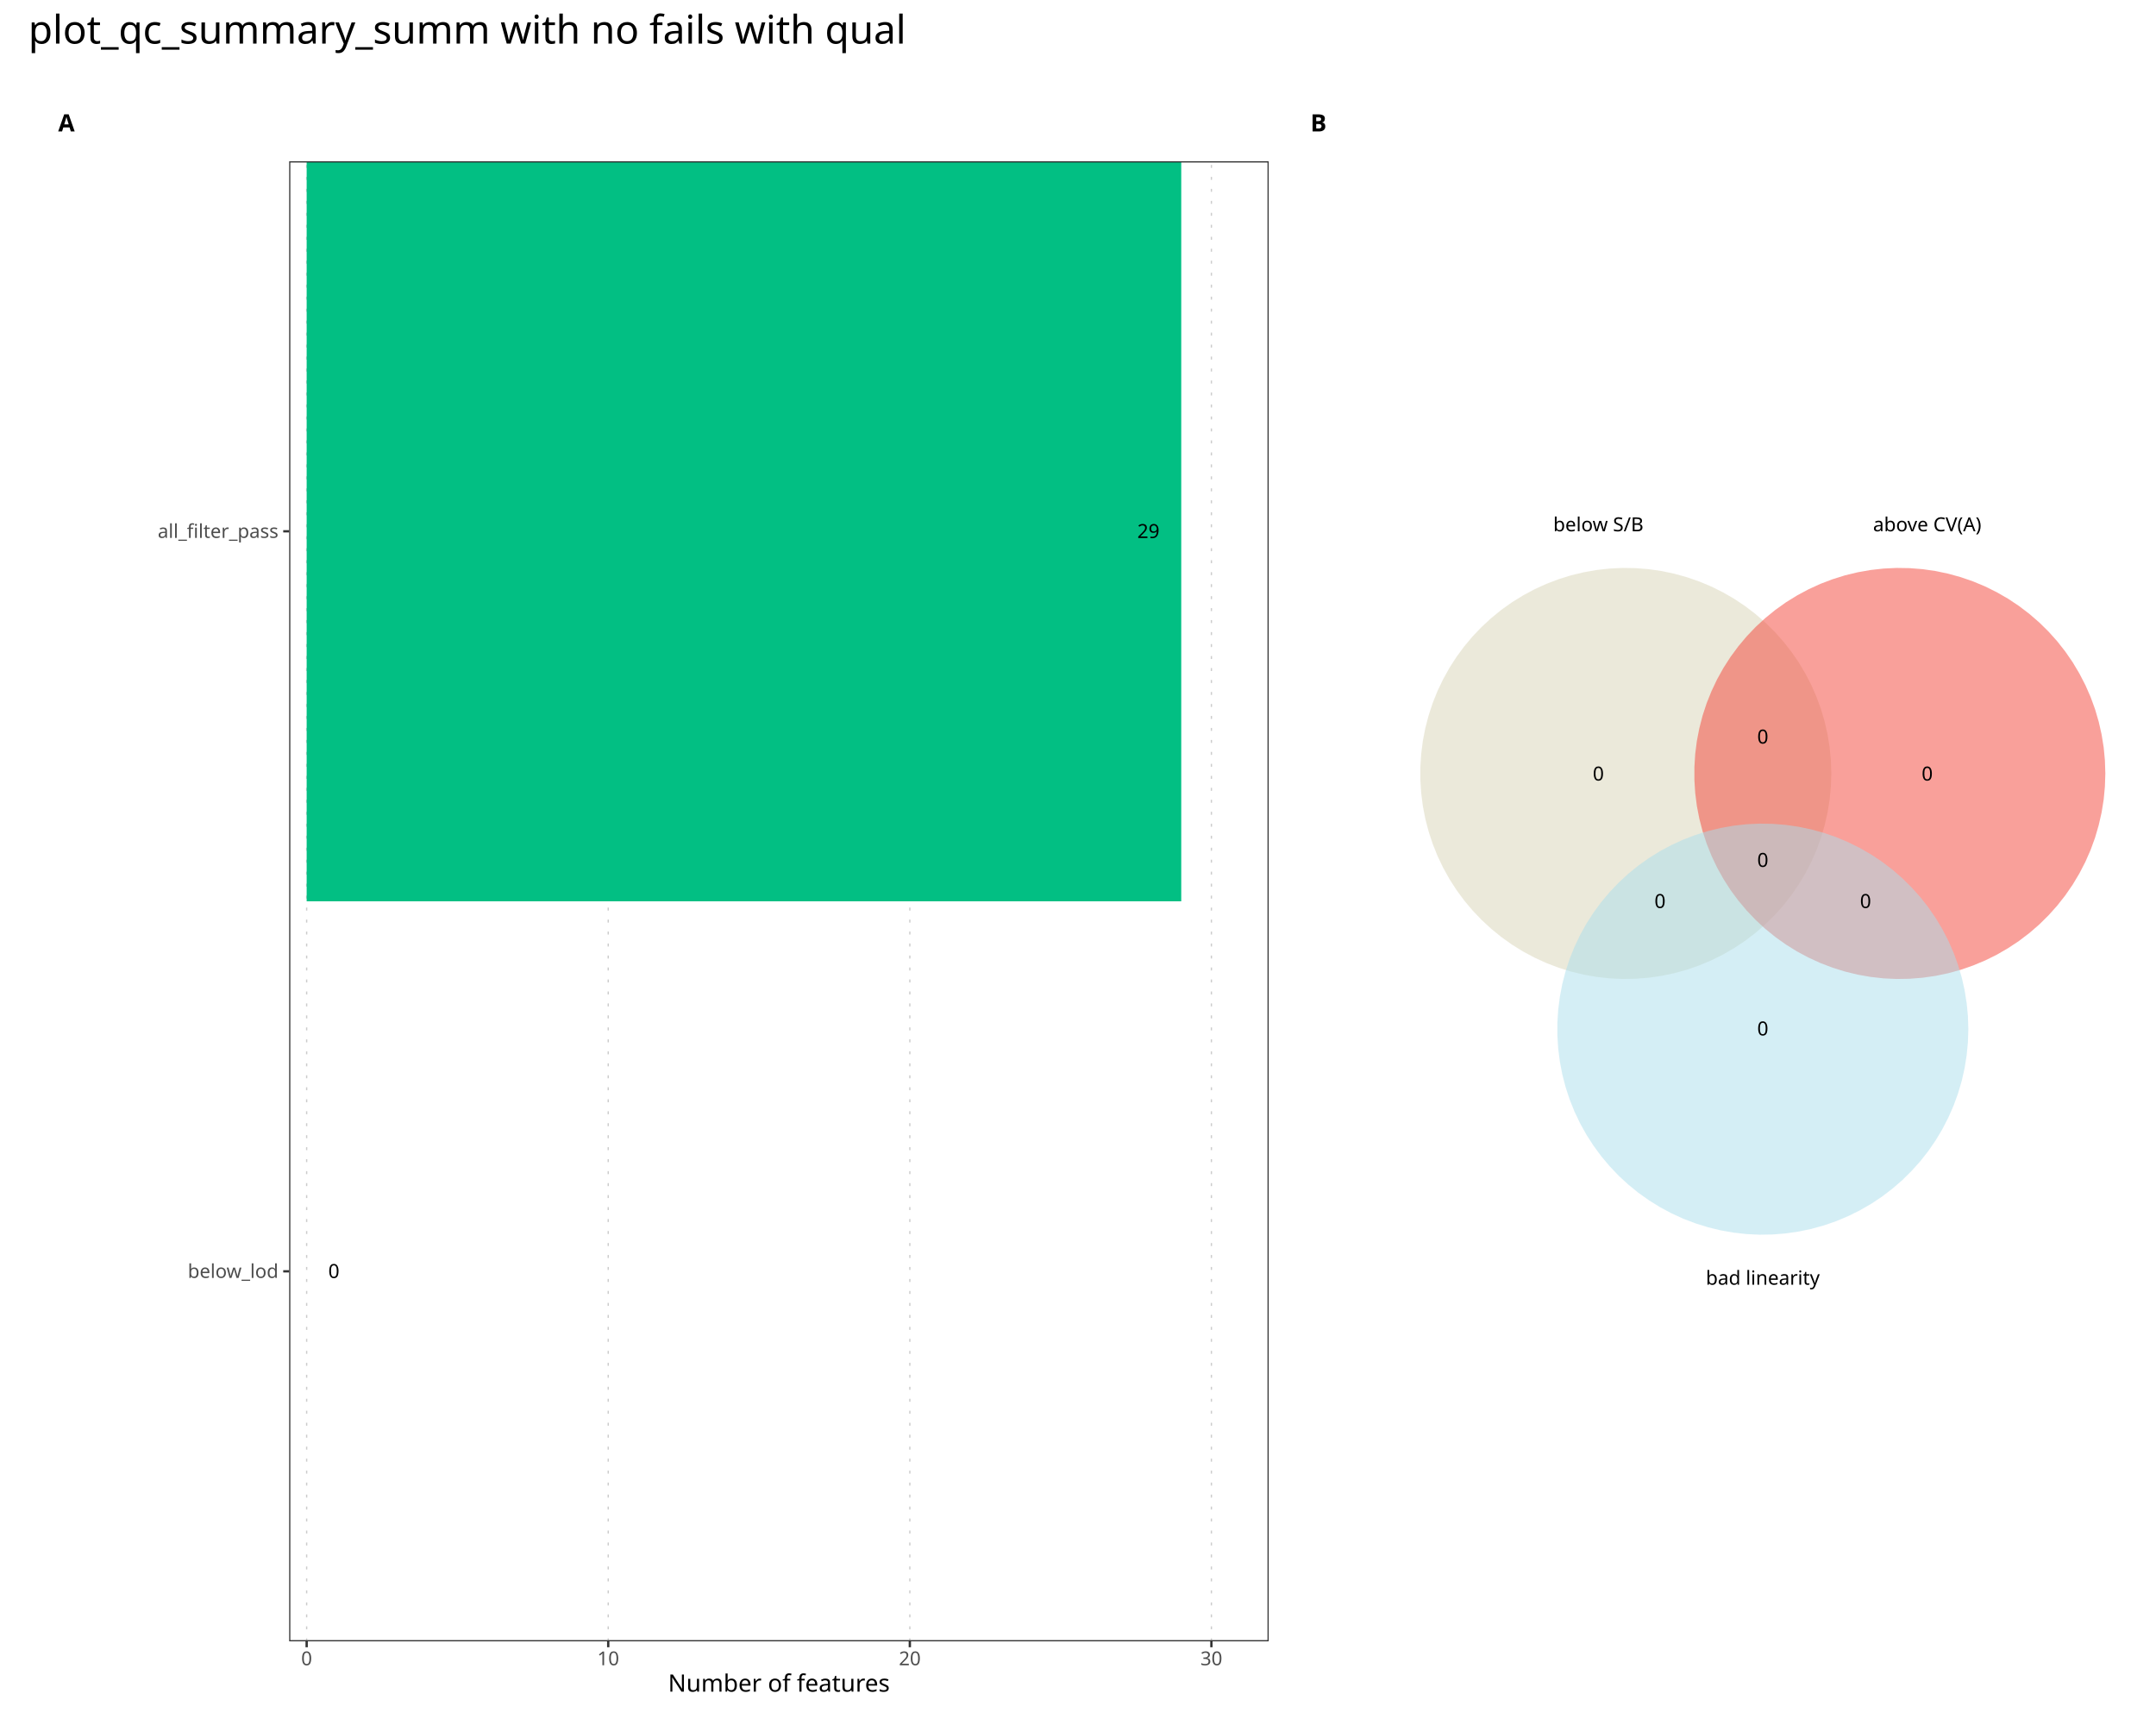
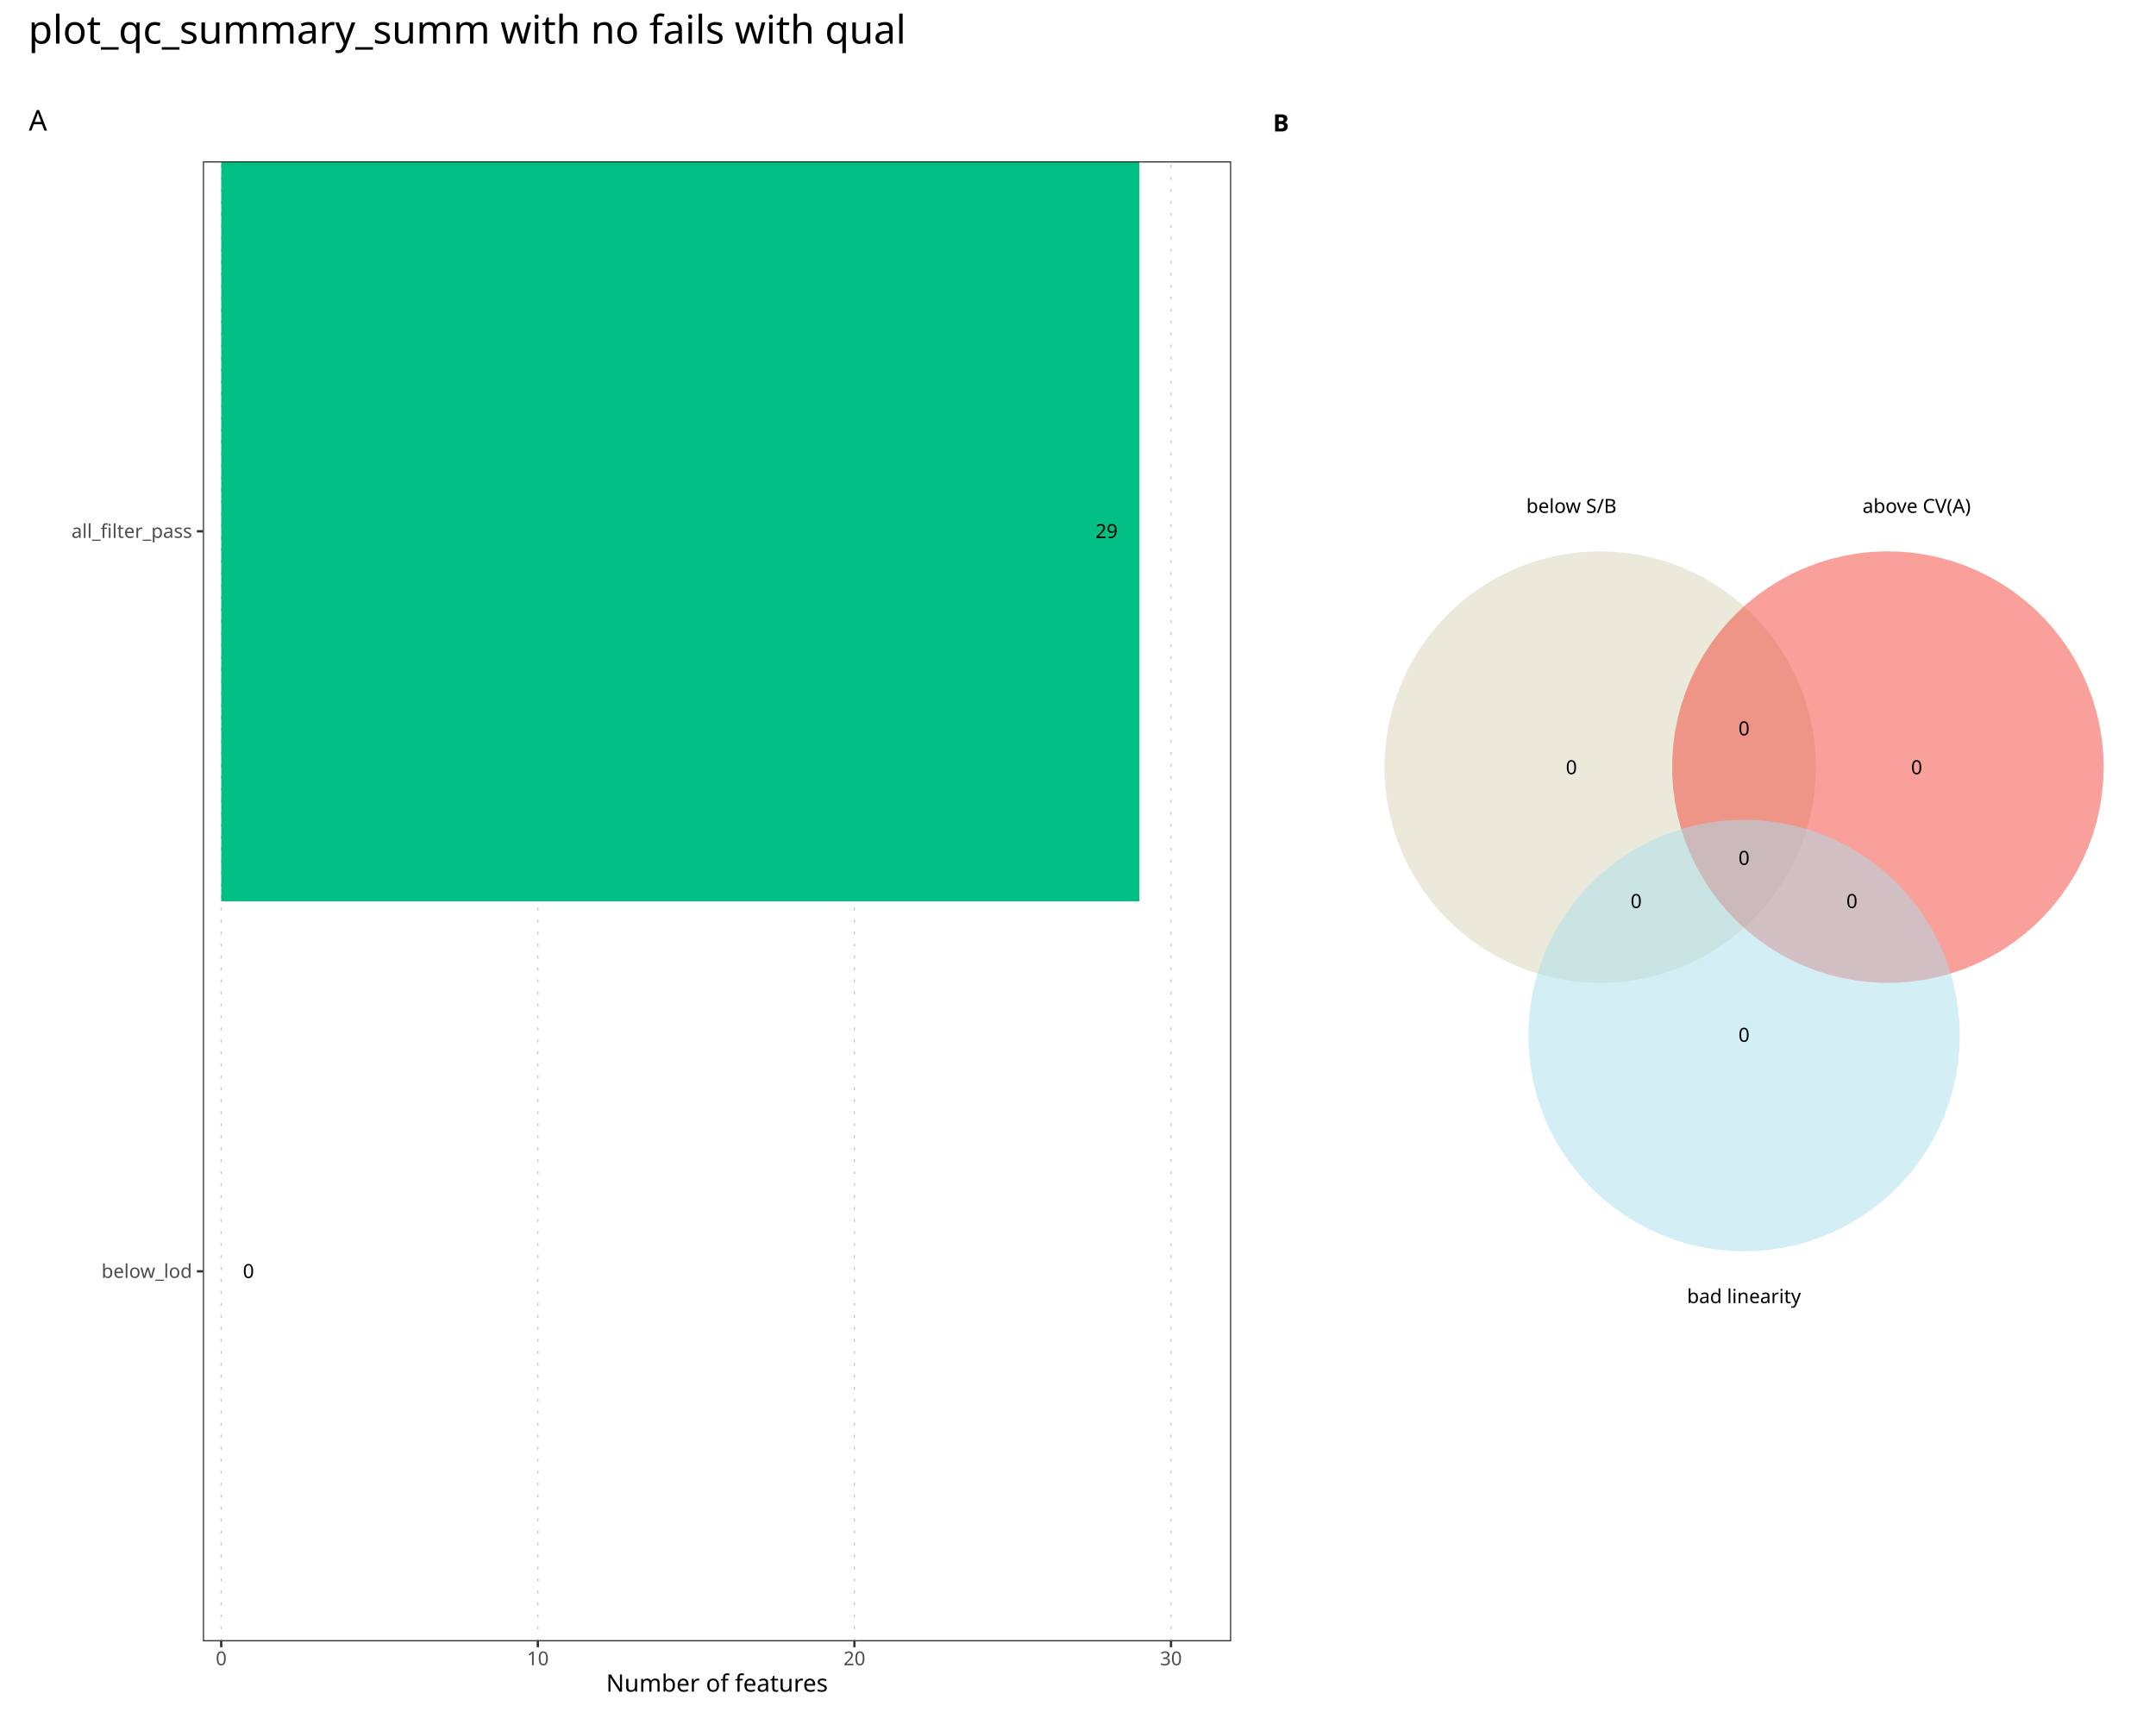
<svg xmlns="http://www.w3.org/2000/svg" class="svglite" data-engine-version="2.0" width="720.00pt" height="576.00pt" viewBox="0 0 720.00 576.00">
  <defs>
    <style type="text/css">
    .svglite line, .svglite polyline, .svglite polygon, .svglite path, .svglite rect, .svglite circle {
      fill: none;
      stroke: #000000;
      stroke-linecap: round;
      stroke-linejoin: round;
      stroke-miterlimit: 10.00;
    }
  </style>
  </defs>
  <rect width="100%" height="100%" style="stroke: none; fill: #FFFFFF;" />
  <defs>
    <clipPath id="cpMC4wMHw3MjAuMDB8MC4wMHw1NzYuMDA=">
      <rect x="0.00" y="0.00" width="720.00" height="576.00" />
    </clipPath>
  </defs>
  <g clip-path="url(#cpMC4wMHw3MjAuMDB8MC4wMHw1NzYuMDA=)">
    <rect x="-0" y="0.00" width="720.00" height="576.00" style="stroke-width: 1.07; stroke: #FFFFFF; fill: #FFFFFF;" />
  </g>
  <defs>
-     <clipPath id="cpOTYuNTd8NzE0LjUyfDUzLjg2fDU0OC4wNg==">
-       <rect x="96.57" y="53.86" width="617.95" height="494.20" />
+     <clipPath id="cpNjcuNzV8NzE0LjUyfDUzLjg2fDU0OC4wNg==">
+       <rect x="67.75" y="53.86" width="646.77" height="494.20" />
    </clipPath>
  </defs>
-   <g clip-path="url(#cpOTYuNTd8NzE0LjUyfDUzLjg2fDU0OC4wNg==)">
+   <g clip-path="url(#cpNjcuNzV8NzE0LjUyfDUzLjg2fDU0OC4wNg==)">
</g>
  <g clip-path="url(#cpMC4wMHw3MjAuMDB8MC4wMHw1NzYuMDA=)">
</g>
  <defs>
-     <clipPath id="cpNS40OHw0MjcuNjd8MjIuNzh8NTcwLjUy">
-       <rect x="5.48" y="22.78" width="422.19" height="547.74" />
+     <clipPath id="cpNS40OHw0MTUuMTR8MjIuNzh8NTcwLjUy">
+       <rect x="5.48" y="22.78" width="409.66" height="547.74" />
    </clipPath>
  </defs>
-   <g clip-path="url(#cpNS40OHw0MjcuNjd8MjIuNzh8NTcwLjUy)">
-     <rect x="5.48" y="22.78" width="422.19" height="547.74" style="stroke-width: 0.78; stroke: #FFFFFF; fill: #FFFFFF;" />
+   <g clip-path="url(#cpNS40OHw0MTUuMTR8MjIuNzh8NTcwLjUy)">
+     <rect x="5.48" y="22.78" width="409.66" height="547.74" style="stroke-width: 0.78; stroke: #FFFFFF; fill: #FFFFFF;" />
  </g>
  <g clip-path="url(#cpMC4wMHw3MjAuMDB8MC4wMHw1NzYuMDA=)">
</g>
  <defs>
-     <clipPath id="cpNDI3LjY3fDcxNC41MnwyMi43OHw1NzAuNTI=">
-       <rect x="427.67" y="22.78" width="286.85" height="547.74" />
+     <clipPath id="cpNDE1LjE0fDcxNC41MnwyMi43OHw1NzAuNTI=">
+       <rect x="415.14" y="22.78" width="299.38" height="547.74" />
    </clipPath>
  </defs>
-   <g clip-path="url(#cpNDI3LjY3fDcxNC41MnwyMi43OHw1NzAuNTI=)">
-     <rect x="427.67" y="22.78" width="286.85" height="547.74" style="stroke-width: 0.00; stroke: none;" />
+   <g clip-path="url(#cpNDE1LjE0fDcxNC41MnwyMi43OHw1NzAuNTI=)">
+     <rect x="415.14" y="22.78" width="299.38" height="547.74" style="stroke-width: 0.00; stroke: none;" />
  </g>
  <g clip-path="url(#cpMC4wMHw3MjAuMDB8MC4wMHw1NzYuMDA=)">
</g>
  <defs>
-     <clipPath id="cpOTYuNTd8NDIzLjY4fDUzLjg2fDU0OC4wNg==">
-       <rect x="96.57" y="53.86" width="327.11" height="494.20" />
+     <clipPath id="cpNjcuNzV8NDExLjE1fDUzLjg2fDU0OC4wNg==">
+       <rect x="67.75" y="53.86" width="343.40" height="494.20" />
    </clipPath>
  </defs>
-   <g clip-path="url(#cpOTYuNTd8NDIzLjY4fDUzLjg2fDU0OC4wNg==)">
-     <rect x="96.57" y="53.86" width="327.11" height="494.20" style="stroke-width: 0.78; stroke: none; fill: #FFFFFF;" />
-     <polyline points="102.41,548.06 102.41,53.86 " style="stroke-width: 0.43; stroke: #CCCCCC; stroke-dasharray: 1.00,3.00; stroke-linecap: butt;" />
-     <polyline points="203.12,548.06 203.12,53.86 " style="stroke-width: 0.43; stroke: #CCCCCC; stroke-dasharray: 1.00,3.00; stroke-linecap: butt;" />
-     <polyline points="303.84,548.06 303.84,53.86 " style="stroke-width: 0.43; stroke: #CCCCCC; stroke-dasharray: 1.00,3.00; stroke-linecap: butt;" />
-     <polyline points="404.55,548.06 404.55,53.86 " style="stroke-width: 0.43; stroke: #CCCCCC; stroke-dasharray: 1.00,3.00; stroke-linecap: butt;" />
-     <rect x="102.41" y="300.96" width="0.00" height="247.10" style="stroke-width: 0.78; stroke: none; stroke-linecap: butt; stroke-linejoin: miter; fill: #ADA3A3;" />
-     <rect x="102.41" y="53.86" width="292.07" height="247.10" style="stroke-width: 0.78; stroke: none; stroke-linecap: butt; stroke-linejoin: miter; fill: #02BF83;" />
-     <text x="109.64" y="426.75" style="font-size: 6.50px; font-family: sans;" textLength="3.62px" lengthAdjust="spacingAndGlyphs">0</text>
-     <text x="387.24" y="179.65" text-anchor="end" style="font-size: 6.50px; font-family: sans;" textLength="7.23px" lengthAdjust="spacingAndGlyphs">29</text>
-     <rect x="96.57" y="53.86" width="327.11" height="494.20" style="stroke-width: 0.78; stroke: #333333;" />
+   <g clip-path="url(#cpNjcuNzV8NDExLjE1fDUzLjg2fDU0OC4wNg==)">
+     <rect x="67.75" y="53.86" width="343.40" height="494.20" style="stroke-width: 0.78; stroke: none; fill: #FFFFFF;" />
+     <polyline points="73.88,548.06 73.88,53.86 " style="stroke-width: 0.43; stroke: #CCCCCC; stroke-dasharray: 1.00,3.00; stroke-linecap: butt;" />
+     <polyline points="179.61,548.06 179.61,53.86 " style="stroke-width: 0.43; stroke: #CCCCCC; stroke-dasharray: 1.00,3.00; stroke-linecap: butt;" />
+     <polyline points="285.34,548.06 285.34,53.86 " style="stroke-width: 0.43; stroke: #CCCCCC; stroke-dasharray: 1.00,3.00; stroke-linecap: butt;" />
+     <polyline points="391.06,548.06 391.06,53.86 " style="stroke-width: 0.43; stroke: #CCCCCC; stroke-dasharray: 1.00,3.00; stroke-linecap: butt;" />
+     <rect x="73.88" y="300.96" width="0.00" height="247.10" style="stroke-width: 0.78; stroke: none; stroke-linecap: butt; stroke-linejoin: miter; fill: #ADA3A3;" />
+     <rect x="73.88" y="53.86" width="306.61" height="247.10" style="stroke-width: 0.78; stroke: none; stroke-linecap: butt; stroke-linejoin: miter; fill: #02BF83;" />
+     <text x="81.12" y="426.75" style="font-size: 6.50px; font-family: sans;" textLength="3.62px" lengthAdjust="spacingAndGlyphs">0</text>
+     <text x="373.26" y="179.65" text-anchor="end" style="font-size: 6.50px; font-family: sans;" textLength="7.23px" lengthAdjust="spacingAndGlyphs">29</text>
+     <rect x="67.75" y="53.86" width="343.40" height="494.20" style="stroke-width: 0.78; stroke: #333333;" />
  </g>
  <g clip-path="url(#cpMC4wMHw3MjAuMDB8MC4wMHw1NzYuMDA=)">
-     <text x="92.98" y="426.71" text-anchor="end" style="font-size: 6.40px; fill: #4D4D4D; font-family: sans;" textLength="28.82px" lengthAdjust="spacingAndGlyphs">below_lod</text>
-     <text x="92.98" y="179.61" text-anchor="end" style="font-size: 6.40px; fill: #4D4D4D; font-family: sans;" textLength="39.13px" lengthAdjust="spacingAndGlyphs">all_filter_pass</text>
-     <polyline points="94.58,424.51 96.57,424.51 " style="stroke-width: 0.78; stroke: #333333; stroke-linecap: butt;" />
-     <polyline points="94.58,177.41 96.57,177.41 " style="stroke-width: 0.78; stroke: #333333; stroke-linecap: butt;" />
-     <polyline points="102.41,550.05 102.41,548.06 " style="stroke-width: 0.78; stroke: #333333; stroke-linecap: butt;" />
-     <polyline points="203.12,550.05 203.12,548.06 " style="stroke-width: 0.78; stroke: #333333; stroke-linecap: butt;" />
-     <polyline points="303.84,550.05 303.84,548.06 " style="stroke-width: 0.78; stroke: #333333; stroke-linecap: butt;" />
-     <polyline points="404.55,550.05 404.55,548.06 " style="stroke-width: 0.78; stroke: #333333; stroke-linecap: butt;" />
-     <text x="102.41" y="556.05" text-anchor="middle" style="font-size: 6.40px; fill: #4D4D4D; font-family: sans;" textLength="3.56px" lengthAdjust="spacingAndGlyphs">0</text>
-     <text x="203.12" y="556.05" text-anchor="middle" style="font-size: 6.40px; fill: #4D4D4D; font-family: sans;" textLength="7.12px" lengthAdjust="spacingAndGlyphs">10</text>
-     <text x="303.84" y="556.05" text-anchor="middle" style="font-size: 6.40px; fill: #4D4D4D; font-family: sans;" textLength="7.12px" lengthAdjust="spacingAndGlyphs">20</text>
-     <text x="404.55" y="556.05" text-anchor="middle" style="font-size: 6.40px; fill: #4D4D4D; font-family: sans;" textLength="7.12px" lengthAdjust="spacingAndGlyphs">30</text>
-     <text x="260.13" y="564.87" text-anchor="middle" style="font-size: 8.00px; font-family: sans;" textLength="68.49px" lengthAdjust="spacingAndGlyphs">Number of features</text>
-     <text x="19.43" y="43.90" style="font-size: 8.00px; font-weight: bold; font-family: sans;" textLength="5.34px" lengthAdjust="spacingAndGlyphs">A</text>
+     <text x="64.16" y="426.71" text-anchor="end" style="font-size: 6.40px; fill: #4D4D4D; font-family: sans;" textLength="28.82px" lengthAdjust="spacingAndGlyphs">below_lod</text>
+     <text x="64.16" y="179.61" text-anchor="end" style="font-size: 6.40px; fill: #4D4D4D; font-family: sans;" textLength="39.13px" lengthAdjust="spacingAndGlyphs">all_filter_pass</text>
+     <polyline points="65.76,424.51 67.75,424.51 " style="stroke-width: 0.78; stroke: #333333; stroke-linecap: butt;" />
+     <polyline points="65.76,177.41 67.75,177.41 " style="stroke-width: 0.78; stroke: #333333; stroke-linecap: butt;" />
+     <polyline points="73.88,550.05 73.88,548.06 " style="stroke-width: 0.78; stroke: #333333; stroke-linecap: butt;" />
+     <polyline points="179.61,550.05 179.61,548.06 " style="stroke-width: 0.78; stroke: #333333; stroke-linecap: butt;" />
+     <polyline points="285.34,550.05 285.34,548.06 " style="stroke-width: 0.78; stroke: #333333; stroke-linecap: butt;" />
+     <polyline points="391.06,550.05 391.06,548.06 " style="stroke-width: 0.78; stroke: #333333; stroke-linecap: butt;" />
+     <text x="73.88" y="556.05" text-anchor="middle" style="font-size: 6.40px; fill: #4D4D4D; font-family: sans;" textLength="3.56px" lengthAdjust="spacingAndGlyphs">0</text>
+     <text x="179.61" y="556.05" text-anchor="middle" style="font-size: 6.40px; fill: #4D4D4D; font-family: sans;" textLength="7.12px" lengthAdjust="spacingAndGlyphs">10</text>
+     <text x="285.34" y="556.05" text-anchor="middle" style="font-size: 6.40px; fill: #4D4D4D; font-family: sans;" textLength="7.12px" lengthAdjust="spacingAndGlyphs">20</text>
+     <text x="391.06" y="556.05" text-anchor="middle" style="font-size: 6.40px; fill: #4D4D4D; font-family: sans;" textLength="7.12px" lengthAdjust="spacingAndGlyphs">30</text>
+     <text x="239.45" y="564.87" text-anchor="middle" style="font-size: 8.00px; font-family: sans;" textLength="68.49px" lengthAdjust="spacingAndGlyphs">Number of features</text>
+     <text x="12.67" y="43.62" text-anchor="middle" style="font-size: 9.60px; font-family: sans;" textLength="6.41px" lengthAdjust="spacingAndGlyphs">A</text>
  </g>
  <defs>
-     <clipPath id="cpNDYyLjg5fDcxNC41MnwxNjUuMDZ8NDM2Ljg2">
-       <rect x="462.89" y="165.06" width="251.63" height="271.80" />
+     <clipPath id="cpNDUwLjM2fDcxNC41MnwxNTguMjl8NDQzLjYy">
+       <rect x="450.36" y="158.29" width="264.16" height="285.33" />
    </clipPath>
  </defs>
-   <g clip-path="url(#cpNDYyLjg5fDcxNC41MnwxNjUuMDZ8NDM2Ljg2)">
-     <polygon points="611.57,258.27 611.43,253.91 611.02,249.58 610.33,245.28 609.37,241.03 608.14,236.85 606.65,232.76 604.91,228.77 602.91,224.90 600.67,221.16 598.20,217.57 595.51,214.15 592.61,210.90 589.50,207.85 586.21,205.00 582.75,202.36 579.12,199.94 575.35,197.77 571.45,195.83 567.43,194.15 563.31,192.73 559.11,191.57 554.85,190.67 550.54,190.05 546.20,189.71 541.84,189.64 537.49,189.85 533.16,190.33 528.88,191.09 524.64,192.11 520.48,193.41 516.42,194.96 512.45,196.77 508.61,198.83 504.91,201.12 501.37,203.65 497.99,206.40 494.79,209.35 491.78,212.50 488.98,215.84 486.40,219.35 484.04,223.01 481.93,226.82 480.05,230.75 478.44,234.79 477.08,238.93 475.98,243.15 475.16,247.42 474.61,251.74 474.33,256.09 474.33,260.44 474.61,264.79 475.16,269.11 475.98,273.39 477.08,277.60 478.44,281.74 480.05,285.78 481.93,289.72 484.04,293.52 486.40,297.19 488.98,300.69 491.78,304.03 494.79,307.18 497.99,310.14 501.37,312.88 504.91,315.41 508.61,317.71 512.45,319.76 516.42,321.57 520.48,323.13 524.64,324.42 528.88,325.45 533.16,326.20 537.49,326.69 541.84,326.89 546.20,326.82 550.54,326.48 554.85,325.86 559.11,324.97 563.31,323.81 567.43,322.38 571.45,320.70 575.35,318.77 579.12,316.59 582.75,314.18 586.21,311.54 589.50,308.69 592.61,305.63 595.51,302.38 598.20,298.96 600.67,295.37 602.91,291.64 604.91,287.77 606.65,283.78 608.14,279.68 609.37,275.50 610.33,271.26 611.02,266.96 611.43,262.62 611.57,258.27 " style="stroke-width: 1.07; stroke: none; stroke-linecap: butt; fill: #D9D5B6; fill-opacity: 0.50;" />
-     <polygon points="703.08,258.27 702.94,253.91 702.53,249.58 701.84,245.28 700.88,241.03 699.66,236.85 698.17,232.76 696.42,228.77 694.42,224.90 692.19,221.16 689.72,217.57 687.03,214.15 684.12,210.90 681.02,207.85 677.73,205.00 674.26,202.36 670.63,199.94 666.86,197.77 662.96,195.83 658.94,194.15 654.83,192.73 650.63,191.57 646.37,190.67 642.05,190.05 637.71,189.71 633.36,189.64 629.01,189.85 624.68,190.33 620.39,191.09 616.16,192.11 612.00,193.41 607.93,194.96 603.97,196.77 600.13,198.83 596.43,201.12 592.88,203.65 589.50,206.40 586.30,209.35 583.30,212.50 580.50,215.84 577.91,219.35 575.56,223.01 573.44,226.82 571.57,230.75 569.95,234.79 568.59,238.93 567.50,243.15 566.67,247.42 566.12,251.74 565.85,256.09 565.85,260.44 566.12,264.79 566.67,269.11 567.50,273.39 568.59,277.60 569.95,281.74 571.57,285.78 573.44,289.72 575.56,293.52 577.91,297.19 580.50,300.69 583.30,304.03 586.30,307.18 589.50,310.14 592.88,312.88 596.43,315.41 600.13,317.71 603.97,319.76 607.93,321.57 612.00,323.13 616.16,324.42 620.39,325.45 624.68,326.20 629.01,326.69 633.36,326.89 637.71,326.82 642.05,326.48 646.37,325.86 650.63,324.97 654.83,323.81 658.94,322.38 662.96,320.70 666.86,318.77 670.63,316.59 674.26,314.18 677.73,311.54 681.02,308.69 684.12,305.63 687.03,302.38 689.72,298.96 692.19,295.37 694.42,291.64 696.42,287.77 698.17,283.78 699.66,279.68 700.88,275.50 701.84,271.26 702.53,266.96 702.94,262.62 703.08,258.27 " style="stroke-width: 1.07; stroke: none; stroke-linecap: butt; fill: #F44336; fill-opacity: 0.50;" />
-     <polygon points="657.33,343.65 657.19,339.30 656.77,334.96 656.09,330.66 655.13,326.41 653.90,322.23 652.41,318.14 650.66,314.15 648.67,310.28 646.43,306.54 643.96,302.96 641.27,299.53 638.36,296.29 635.26,293.23 631.97,290.38 628.50,287.74 624.88,285.33 621.10,283.15 617.20,281.22 613.19,279.53 609.07,278.11 604.87,276.95 600.61,276.06 596.30,275.44 591.96,275.09 587.60,275.02 583.25,275.23 578.92,275.71 574.63,276.47 570.40,277.50 566.24,278.79 562.17,280.34 558.21,282.15 554.37,284.21 550.67,286.51 547.12,289.03 543.74,291.78 540.54,294.73 537.54,297.89 534.74,301.22 532.16,304.73 529.80,308.39 527.68,312.20 525.81,316.13 524.19,320.18 522.83,324.31 521.74,328.53 520.92,332.81 520.37,337.13 520.09,341.47 520.09,345.83 520.37,350.17 520.92,354.50 521.74,358.77 522.83,362.99 524.19,367.13 525.81,371.17 527.68,375.10 529.80,378.91 532.16,382.57 534.74,386.08 537.54,389.41 540.54,392.57 543.74,395.52 547.12,398.27 550.67,400.79 554.37,403.09 558.21,405.15 562.17,406.96 566.24,408.51 570.40,409.80 574.63,410.83 578.92,411.59 583.25,412.07 587.60,412.28 591.96,412.21 596.30,411.86 600.61,411.24 604.87,410.35 609.07,409.19 613.19,407.77 617.20,406.08 621.10,404.15 624.88,401.97 628.50,399.56 631.97,396.92 635.26,394.07 638.36,391.01 641.27,387.77 643.96,384.35 646.43,380.76 648.67,377.02 650.66,373.15 652.41,369.16 653.90,365.07 655.13,360.89 656.09,356.64 656.77,352.34 657.19,348.00 657.33,343.65 " style="stroke-width: 1.07; stroke: none; stroke-linecap: butt; fill: #ABDEED; fill-opacity: 0.50;" />
-     <polygon points="611.57,258.27 611.43,253.91 611.02,249.58 610.33,245.28 609.37,241.03 608.14,236.85 606.65,232.76 604.91,228.77 602.91,224.90 600.67,221.16 598.20,217.57 595.51,214.15 592.61,210.90 589.50,207.85 586.21,205.00 582.75,202.36 579.12,199.94 575.35,197.77 571.45,195.83 567.43,194.15 563.31,192.73 559.11,191.57 554.85,190.67 550.54,190.05 546.20,189.71 541.84,189.64 537.49,189.85 533.16,190.33 528.88,191.09 524.64,192.11 520.48,193.41 516.42,194.96 512.45,196.77 508.61,198.83 504.91,201.12 501.37,203.65 497.99,206.40 494.79,209.35 491.78,212.50 488.98,215.84 486.40,219.35 484.04,223.01 481.93,226.82 480.05,230.75 478.44,234.79 477.08,238.93 475.98,243.15 475.16,247.42 474.61,251.74 474.33,256.09 474.33,260.44 474.61,264.79 475.16,269.11 475.98,273.39 477.08,277.60 478.44,281.74 480.05,285.78 481.93,289.72 484.04,293.52 486.40,297.19 488.98,300.69 491.78,304.03 494.79,307.18 497.99,310.14 501.37,312.88 504.91,315.41 508.61,317.71 512.45,319.76 516.42,321.57 520.48,323.13 524.64,324.42 528.88,325.45 533.16,326.20 537.49,326.69 541.84,326.89 546.20,326.82 550.54,326.48 554.85,325.86 559.11,324.97 563.31,323.81 567.43,322.38 571.45,320.70 575.35,318.77 579.12,316.59 582.75,314.18 586.21,311.54 589.50,308.69 592.61,305.63 595.51,302.38 598.20,298.96 600.67,295.37 602.91,291.64 604.91,287.77 606.65,283.78 608.14,279.68 609.37,275.50 610.33,271.26 611.02,266.96 611.43,262.62 611.57,258.27 " style="stroke-width: 0.00; stroke-linecap: butt; fill: none;" />
-     <polygon points="703.08,258.27 702.94,253.91 702.53,249.58 701.84,245.28 700.88,241.03 699.66,236.85 698.17,232.76 696.42,228.77 694.42,224.90 692.19,221.16 689.72,217.57 687.03,214.15 684.12,210.90 681.02,207.85 677.73,205.00 674.26,202.36 670.63,199.94 666.86,197.77 662.96,195.83 658.94,194.15 654.83,192.73 650.63,191.57 646.37,190.67 642.05,190.05 637.71,189.71 633.36,189.64 629.01,189.85 624.68,190.33 620.39,191.09 616.16,192.11 612.00,193.41 607.93,194.96 603.97,196.77 600.13,198.83 596.43,201.12 592.88,203.65 589.50,206.40 586.30,209.35 583.30,212.50 580.50,215.84 577.91,219.35 575.56,223.01 573.44,226.82 571.57,230.75 569.95,234.79 568.59,238.93 567.50,243.15 566.67,247.42 566.12,251.74 565.85,256.09 565.85,260.44 566.12,264.79 566.67,269.11 567.50,273.39 568.59,277.60 569.95,281.74 571.57,285.78 573.44,289.72 575.56,293.52 577.91,297.19 580.50,300.69 583.30,304.03 586.30,307.18 589.50,310.14 592.88,312.88 596.43,315.41 600.13,317.71 603.97,319.76 607.93,321.57 612.00,323.13 616.16,324.42 620.39,325.45 624.68,326.20 629.01,326.69 633.36,326.89 637.71,326.82 642.05,326.48 646.37,325.86 650.63,324.97 654.83,323.81 658.94,322.38 662.96,320.70 666.86,318.77 670.63,316.59 674.26,314.18 677.73,311.54 681.02,308.69 684.12,305.63 687.03,302.38 689.72,298.96 692.19,295.37 694.42,291.64 696.42,287.77 698.17,283.78 699.66,279.68 700.88,275.50 701.84,271.26 702.53,266.96 702.94,262.62 703.08,258.27 " style="stroke-width: 0.00; stroke-linecap: butt; fill: none;" />
-     <polygon points="657.33,343.65 657.19,339.30 656.77,334.96 656.09,330.66 655.13,326.41 653.90,322.23 652.41,318.14 650.66,314.15 648.67,310.28 646.43,306.54 643.96,302.96 641.27,299.53 638.36,296.29 635.26,293.23 631.97,290.38 628.50,287.74 624.88,285.33 621.10,283.15 617.20,281.22 613.19,279.53 609.07,278.11 604.87,276.95 600.61,276.06 596.30,275.44 591.96,275.09 587.60,275.02 583.25,275.23 578.92,275.71 574.63,276.47 570.40,277.50 566.24,278.79 562.17,280.34 558.21,282.15 554.37,284.21 550.67,286.51 547.12,289.03 543.74,291.78 540.54,294.73 537.54,297.89 534.74,301.22 532.16,304.73 529.80,308.39 527.68,312.20 525.81,316.13 524.19,320.18 522.83,324.31 521.74,328.53 520.92,332.81 520.37,337.13 520.09,341.47 520.09,345.83 520.37,350.17 520.92,354.50 521.74,358.77 522.83,362.99 524.19,367.13 525.81,371.17 527.68,375.10 529.80,378.91 532.16,382.57 534.74,386.08 537.54,389.41 540.54,392.57 543.74,395.52 547.12,398.27 550.67,400.79 554.37,403.09 558.21,405.15 562.17,406.96 566.24,408.51 570.40,409.80 574.63,410.83 578.92,411.59 583.25,412.07 587.60,412.28 591.96,412.21 596.30,411.86 600.61,411.24 604.87,410.35 609.07,409.19 613.19,407.77 617.20,406.08 621.10,404.15 624.88,401.97 628.50,399.56 631.97,396.92 635.26,394.07 638.36,391.01 641.27,387.77 643.96,384.35 646.43,380.76 648.67,377.02 650.66,373.15 652.41,369.16 653.90,365.07 655.13,360.89 656.09,356.64 656.77,352.34 657.19,348.00 657.33,343.65 " style="stroke-width: 0.00; stroke-linecap: butt; fill: none;" />
-     <text x="533.78" y="177.41" text-anchor="middle" style="font-size: 6.50px; font-family: sans;" textLength="29.29px" lengthAdjust="spacingAndGlyphs">below S/B</text>
-     <text x="643.60" y="177.41" text-anchor="middle" style="font-size: 6.50px; font-family: sans;" textLength="37.24px" lengthAdjust="spacingAndGlyphs">above CV(A)</text>
-     <text x="588.69" y="428.98" text-anchor="middle" style="font-size: 6.50px; font-family: sans;" textLength="35.07px" lengthAdjust="spacingAndGlyphs">bad linearity</text>
-     <text x="533.78" y="260.64" text-anchor="middle" style="font-size: 6.50px; font-family: sans;" textLength="3.62px" lengthAdjust="spacingAndGlyphs">0</text>
-     <text x="643.60" y="260.64" text-anchor="middle" style="font-size: 6.50px; font-family: sans;" textLength="3.62px" lengthAdjust="spacingAndGlyphs">0</text>
-     <text x="588.69" y="345.75" text-anchor="middle" style="font-size: 6.50px; font-family: sans;" textLength="3.62px" lengthAdjust="spacingAndGlyphs">0</text>
-     <text x="588.69" y="248.29" text-anchor="middle" style="font-size: 6.50px; font-family: sans;" textLength="3.62px" lengthAdjust="spacingAndGlyphs">0</text>
-     <text x="554.37" y="303.20" text-anchor="middle" style="font-size: 6.50px; font-family: sans;" textLength="3.62px" lengthAdjust="spacingAndGlyphs">0</text>
-     <text x="623.01" y="303.20" text-anchor="middle" style="font-size: 6.50px; font-family: sans;" textLength="3.62px" lengthAdjust="spacingAndGlyphs">0</text>
-     <text x="588.69" y="289.47" text-anchor="middle" style="font-size: 6.50px; font-family: sans;" textLength="3.62px" lengthAdjust="spacingAndGlyphs">0</text>
+   <g clip-path="url(#cpNDUwLjM2fDcxNC41MnwxNTguMjl8NDQzLjYy)">
+     <polygon points="606.44,256.14 606.30,251.57 605.86,247.02 605.14,242.50 604.13,238.04 602.84,233.66 601.28,229.36 599.45,225.17 597.35,221.11 595.00,217.19 592.41,213.42 589.58,209.83 586.54,206.42 583.28,203.21 579.82,200.22 576.18,197.45 572.38,194.91 568.42,192.63 564.32,190.60 560.10,188.83 555.78,187.34 551.38,186.12 546.90,185.18 542.37,184.53 537.82,184.17 533.24,184.10 528.68,184.31 524.13,184.82 519.63,185.61 515.19,186.69 510.82,188.05 506.55,189.68 502.39,191.58 498.36,193.74 494.48,196.15 490.75,198.80 487.20,201.69 483.84,204.79 480.69,208.10 477.75,211.60 475.04,215.28 472.57,219.13 470.34,223.12 468.38,227.25 466.68,231.50 465.25,235.84 464.10,240.27 463.24,244.76 462.66,249.29 462.37,253.85 462.37,258.43 462.66,262.99 463.24,267.53 464.10,272.01 465.25,276.44 466.68,280.78 468.38,285.03 470.34,289.16 472.57,293.15 475.04,297.00 477.75,300.68 480.69,304.18 483.84,307.49 487.20,310.60 490.75,313.48 494.48,316.13 498.36,318.54 502.39,320.70 506.55,322.60 510.82,324.23 515.19,325.59 519.63,326.67 524.13,327.46 528.68,327.97 533.24,328.19 537.82,328.11 542.37,327.75 546.90,327.10 551.38,326.16 555.78,324.94 560.10,323.45 564.32,321.68 568.42,319.65 572.38,317.37 576.18,314.83 579.82,312.06 583.28,309.07 586.54,305.86 589.58,302.46 592.41,298.86 595.00,295.10 597.35,291.17 599.45,287.11 601.28,282.92 602.84,278.62 604.13,274.24 605.14,269.78 605.86,265.26 606.30,260.71 606.44,256.14 " style="stroke-width: 1.07; stroke: none; stroke-linecap: butt; fill: #D9D5B6; fill-opacity: 0.50;" />
+     <polygon points="702.51,256.14 702.37,251.57 701.93,247.02 701.21,242.50 700.20,238.04 698.92,233.66 697.35,229.36 695.52,225.17 693.42,221.11 691.08,217.19 688.48,213.42 685.66,209.83 682.61,206.42 679.35,203.21 675.89,200.22 672.25,197.45 668.45,194.91 664.49,192.63 660.39,190.60 656.17,188.83 651.85,187.34 647.45,186.12 642.97,185.18 638.45,184.53 633.89,184.17 629.32,184.10 624.75,184.31 620.21,184.82 615.70,185.61 611.26,186.69 606.89,188.05 602.62,189.68 598.46,191.58 594.43,193.74 590.55,196.15 586.82,198.80 583.27,201.69 579.92,204.79 576.76,208.10 573.82,211.60 571.11,215.28 568.64,219.13 566.42,223.12 564.45,227.25 562.75,231.50 561.32,235.84 560.18,240.27 559.31,244.76 558.73,249.29 558.44,253.85 558.44,258.43 558.73,262.99 559.31,267.53 560.18,272.01 561.32,276.44 562.75,280.78 564.45,285.03 566.42,289.16 568.64,293.15 571.11,297.00 573.82,300.68 576.76,304.18 579.92,307.49 583.27,310.60 586.82,313.48 590.55,316.13 594.43,318.54 598.46,320.70 602.62,322.60 606.89,324.23 611.26,325.59 615.70,326.67 620.21,327.46 624.75,327.97 629.32,328.19 633.89,328.11 638.45,327.75 642.97,327.10 647.45,326.16 651.85,324.94 656.17,323.45 660.39,321.68 664.49,319.65 668.45,317.37 672.25,314.83 675.89,312.06 679.35,309.07 682.61,305.86 685.66,302.46 688.48,298.86 691.08,295.10 693.42,291.17 695.52,287.11 697.35,282.92 698.92,278.62 700.20,274.24 701.21,269.78 701.93,265.26 702.37,260.71 702.51,256.14 " style="stroke-width: 1.07; stroke: none; stroke-linecap: butt; fill: #F44336; fill-opacity: 0.50;" />
+     <polygon points="654.48,345.78 654.33,341.21 653.90,336.66 653.18,332.14 652.17,327.68 650.88,323.29 649.32,319.00 647.48,314.81 645.39,310.74 643.04,306.82 640.45,303.06 637.62,299.46 634.57,296.05 631.31,292.85 627.86,289.85 624.22,287.08 620.41,284.55 616.45,282.26 612.36,280.23 608.14,278.47 603.82,276.97 599.41,275.75 594.94,274.82 590.41,274.17 585.85,273.80 581.28,273.73 576.71,273.95 572.17,274.46 567.67,275.25 563.22,276.33 558.86,277.69 554.59,279.32 550.43,281.22 546.40,283.38 542.51,285.79 538.79,288.44 535.24,291.32 531.88,294.42 528.72,297.73 525.79,301.24 523.07,304.92 520.60,308.76 518.38,312.76 516.41,316.89 514.72,321.13 513.29,325.48 512.14,329.90 511.28,334.39 510.70,338.93 510.41,343.49 510.41,348.06 510.70,352.63 511.28,357.16 512.14,361.65 513.29,366.08 514.72,370.42 516.41,374.67 518.38,378.79 520.60,382.79 523.07,386.64 525.79,390.32 528.72,393.82 531.88,397.13 535.24,400.23 538.79,403.11 542.51,405.77 546.40,408.18 550.43,410.34 554.59,412.24 558.86,413.87 563.22,415.23 567.67,416.30 572.17,417.10 576.71,417.60 581.28,417.82 585.85,417.75 590.41,417.39 594.94,416.74 599.41,415.80 603.82,414.58 608.14,413.09 612.36,411.32 616.45,409.29 620.41,407.00 624.22,404.47 627.86,401.70 631.31,398.71 634.57,395.50 637.62,392.09 640.45,388.50 643.04,384.73 645.39,380.81 647.48,376.74 649.32,372.56 650.88,368.26 652.17,363.87 653.18,359.41 653.90,354.90 654.33,350.35 654.48,345.78 " style="stroke-width: 1.07; stroke: none; stroke-linecap: butt; fill: #ABDEED; fill-opacity: 0.50;" />
+     <polygon points="606.44,256.14 606.30,251.57 605.86,247.02 605.14,242.50 604.13,238.04 602.84,233.66 601.28,229.36 599.45,225.17 597.35,221.11 595.00,217.19 592.41,213.42 589.58,209.83 586.54,206.42 583.28,203.21 579.82,200.22 576.18,197.45 572.38,194.91 568.42,192.63 564.32,190.60 560.10,188.83 555.78,187.34 551.38,186.12 546.90,185.18 542.37,184.53 537.82,184.17 533.24,184.10 528.68,184.31 524.13,184.82 519.63,185.61 515.19,186.69 510.82,188.05 506.55,189.68 502.39,191.58 498.36,193.74 494.48,196.15 490.75,198.80 487.20,201.69 483.84,204.79 480.69,208.10 477.75,211.60 475.04,215.28 472.57,219.13 470.34,223.12 468.38,227.25 466.68,231.50 465.25,235.84 464.10,240.27 463.24,244.76 462.66,249.29 462.37,253.85 462.37,258.43 462.66,262.99 463.24,267.53 464.10,272.01 465.25,276.44 466.68,280.78 468.38,285.03 470.34,289.16 472.57,293.15 475.04,297.00 477.75,300.68 480.69,304.18 483.84,307.49 487.20,310.60 490.75,313.48 494.48,316.13 498.36,318.54 502.39,320.70 506.55,322.60 510.82,324.23 515.19,325.59 519.63,326.67 524.13,327.46 528.68,327.97 533.24,328.19 537.82,328.11 542.37,327.75 546.90,327.10 551.38,326.16 555.78,324.94 560.10,323.45 564.32,321.68 568.42,319.65 572.38,317.37 576.18,314.83 579.82,312.06 583.28,309.07 586.54,305.86 589.58,302.46 592.41,298.86 595.00,295.10 597.35,291.17 599.45,287.11 601.28,282.92 602.84,278.62 604.13,274.24 605.14,269.78 605.86,265.26 606.30,260.71 606.44,256.14 " style="stroke-width: 0.00; stroke-linecap: butt; fill: none;" />
+     <polygon points="702.51,256.14 702.37,251.57 701.93,247.02 701.21,242.50 700.20,238.04 698.92,233.66 697.35,229.36 695.52,225.17 693.42,221.11 691.08,217.19 688.48,213.42 685.66,209.83 682.61,206.42 679.35,203.21 675.89,200.22 672.25,197.45 668.45,194.91 664.49,192.63 660.39,190.60 656.17,188.83 651.85,187.34 647.45,186.12 642.97,185.18 638.45,184.53 633.89,184.17 629.32,184.10 624.75,184.31 620.21,184.82 615.70,185.61 611.26,186.69 606.89,188.05 602.62,189.68 598.46,191.58 594.43,193.74 590.55,196.15 586.82,198.80 583.27,201.69 579.92,204.79 576.76,208.10 573.82,211.60 571.11,215.28 568.64,219.13 566.42,223.12 564.45,227.25 562.75,231.50 561.32,235.84 560.18,240.27 559.31,244.76 558.73,249.29 558.44,253.85 558.44,258.43 558.73,262.99 559.31,267.53 560.18,272.01 561.32,276.44 562.75,280.78 564.45,285.03 566.42,289.16 568.64,293.15 571.11,297.00 573.82,300.68 576.76,304.18 579.92,307.49 583.27,310.60 586.82,313.48 590.55,316.13 594.43,318.54 598.46,320.70 602.62,322.60 606.89,324.23 611.26,325.59 615.70,326.67 620.21,327.46 624.75,327.97 629.32,328.19 633.89,328.11 638.45,327.75 642.97,327.10 647.45,326.16 651.85,324.94 656.17,323.45 660.39,321.68 664.49,319.65 668.45,317.37 672.25,314.83 675.89,312.06 679.35,309.07 682.61,305.86 685.66,302.46 688.48,298.86 691.08,295.10 693.42,291.17 695.52,287.11 697.35,282.92 698.92,278.62 700.20,274.24 701.21,269.78 701.93,265.26 702.37,260.71 702.51,256.14 " style="stroke-width: 0.00; stroke-linecap: butt; fill: none;" />
+     <polygon points="654.48,345.78 654.33,341.21 653.90,336.66 653.18,332.14 652.17,327.68 650.88,323.29 649.32,319.00 647.48,314.81 645.39,310.74 643.04,306.82 640.45,303.06 637.62,299.46 634.57,296.05 631.31,292.85 627.86,289.85 624.22,287.08 620.41,284.55 616.45,282.26 612.36,280.23 608.14,278.47 603.82,276.97 599.41,275.75 594.94,274.82 590.41,274.17 585.85,273.80 581.28,273.73 576.71,273.95 572.17,274.46 567.67,275.25 563.22,276.33 558.86,277.69 554.59,279.32 550.43,281.22 546.40,283.38 542.51,285.79 538.79,288.44 535.24,291.32 531.88,294.42 528.72,297.73 525.79,301.24 523.07,304.92 520.60,308.76 518.38,312.76 516.41,316.89 514.72,321.13 513.29,325.48 512.14,329.90 511.28,334.39 510.70,338.93 510.41,343.49 510.41,348.06 510.70,352.63 511.28,357.16 512.14,361.65 513.29,366.08 514.72,370.42 516.41,374.67 518.38,378.79 520.60,382.79 523.07,386.64 525.79,390.32 528.72,393.82 531.88,397.13 535.24,400.23 538.79,403.11 542.51,405.77 546.40,408.18 550.43,410.34 554.59,412.24 558.86,413.87 563.22,415.23 567.67,416.30 572.17,417.10 576.71,417.60 581.28,417.82 585.85,417.75 590.41,417.39 594.94,416.74 599.41,415.80 603.82,414.58 608.14,413.09 612.36,411.32 616.45,409.29 620.41,407.00 624.22,404.47 627.86,401.70 631.31,398.71 634.57,395.50 637.62,392.09 640.45,388.50 643.04,384.73 645.39,380.81 647.48,376.74 649.32,372.56 650.88,368.26 652.17,363.87 653.18,359.41 653.90,354.90 654.33,350.35 654.48,345.78 " style="stroke-width: 0.00; stroke-linecap: butt; fill: none;" />
+     <text x="524.78" y="171.26" text-anchor="middle" style="font-size: 6.50px; font-family: sans;" textLength="29.29px" lengthAdjust="spacingAndGlyphs">below S/B</text>
+     <text x="640.07" y="171.26" text-anchor="middle" style="font-size: 6.50px; font-family: sans;" textLength="37.24px" lengthAdjust="spacingAndGlyphs">above CV(A)</text>
+     <text x="582.42" y="435.13" text-anchor="middle" style="font-size: 6.50px; font-family: sans;" textLength="35.07px" lengthAdjust="spacingAndGlyphs">bad linearity</text>
+     <text x="524.78" y="258.52" text-anchor="middle" style="font-size: 6.50px; font-family: sans;" textLength="3.62px" lengthAdjust="spacingAndGlyphs">0</text>
+     <text x="640.07" y="258.52" text-anchor="middle" style="font-size: 6.50px; font-family: sans;" textLength="3.62px" lengthAdjust="spacingAndGlyphs">0</text>
+     <text x="582.42" y="347.87" text-anchor="middle" style="font-size: 6.50px; font-family: sans;" textLength="3.62px" lengthAdjust="spacingAndGlyphs">0</text>
+     <text x="582.42" y="245.55" text-anchor="middle" style="font-size: 6.50px; font-family: sans;" textLength="3.62px" lengthAdjust="spacingAndGlyphs">0</text>
+     <text x="546.40" y="303.20" text-anchor="middle" style="font-size: 6.50px; font-family: sans;" textLength="3.62px" lengthAdjust="spacingAndGlyphs">0</text>
+     <text x="618.45" y="303.20" text-anchor="middle" style="font-size: 6.50px; font-family: sans;" textLength="3.62px" lengthAdjust="spacingAndGlyphs">0</text>
+     <text x="582.42" y="288.79" text-anchor="middle" style="font-size: 6.50px; font-family: sans;" textLength="3.62px" lengthAdjust="spacingAndGlyphs">0</text>
  </g>
  <g clip-path="url(#cpMC4wMHw3MjAuMDB8MC4wMHw1NzYuMDA=)">
-     <text x="437.63" y="43.90" style="font-size: 8.00px; font-weight: bold; font-family: sans;" textLength="5.34px" lengthAdjust="spacingAndGlyphs">B</text>
+     <text x="425.10" y="43.90" style="font-size: 8.00px; font-weight: bold; font-family: sans;" textLength="5.34px" lengthAdjust="spacingAndGlyphs">B</text>
    <text x="9.46" y="14.56" style="font-size: 13.20px; font-family: sans;" textLength="279.56px" lengthAdjust="spacingAndGlyphs">plot_qc_summary_summ with no fails with qual </text>
  </g>
</svg>
